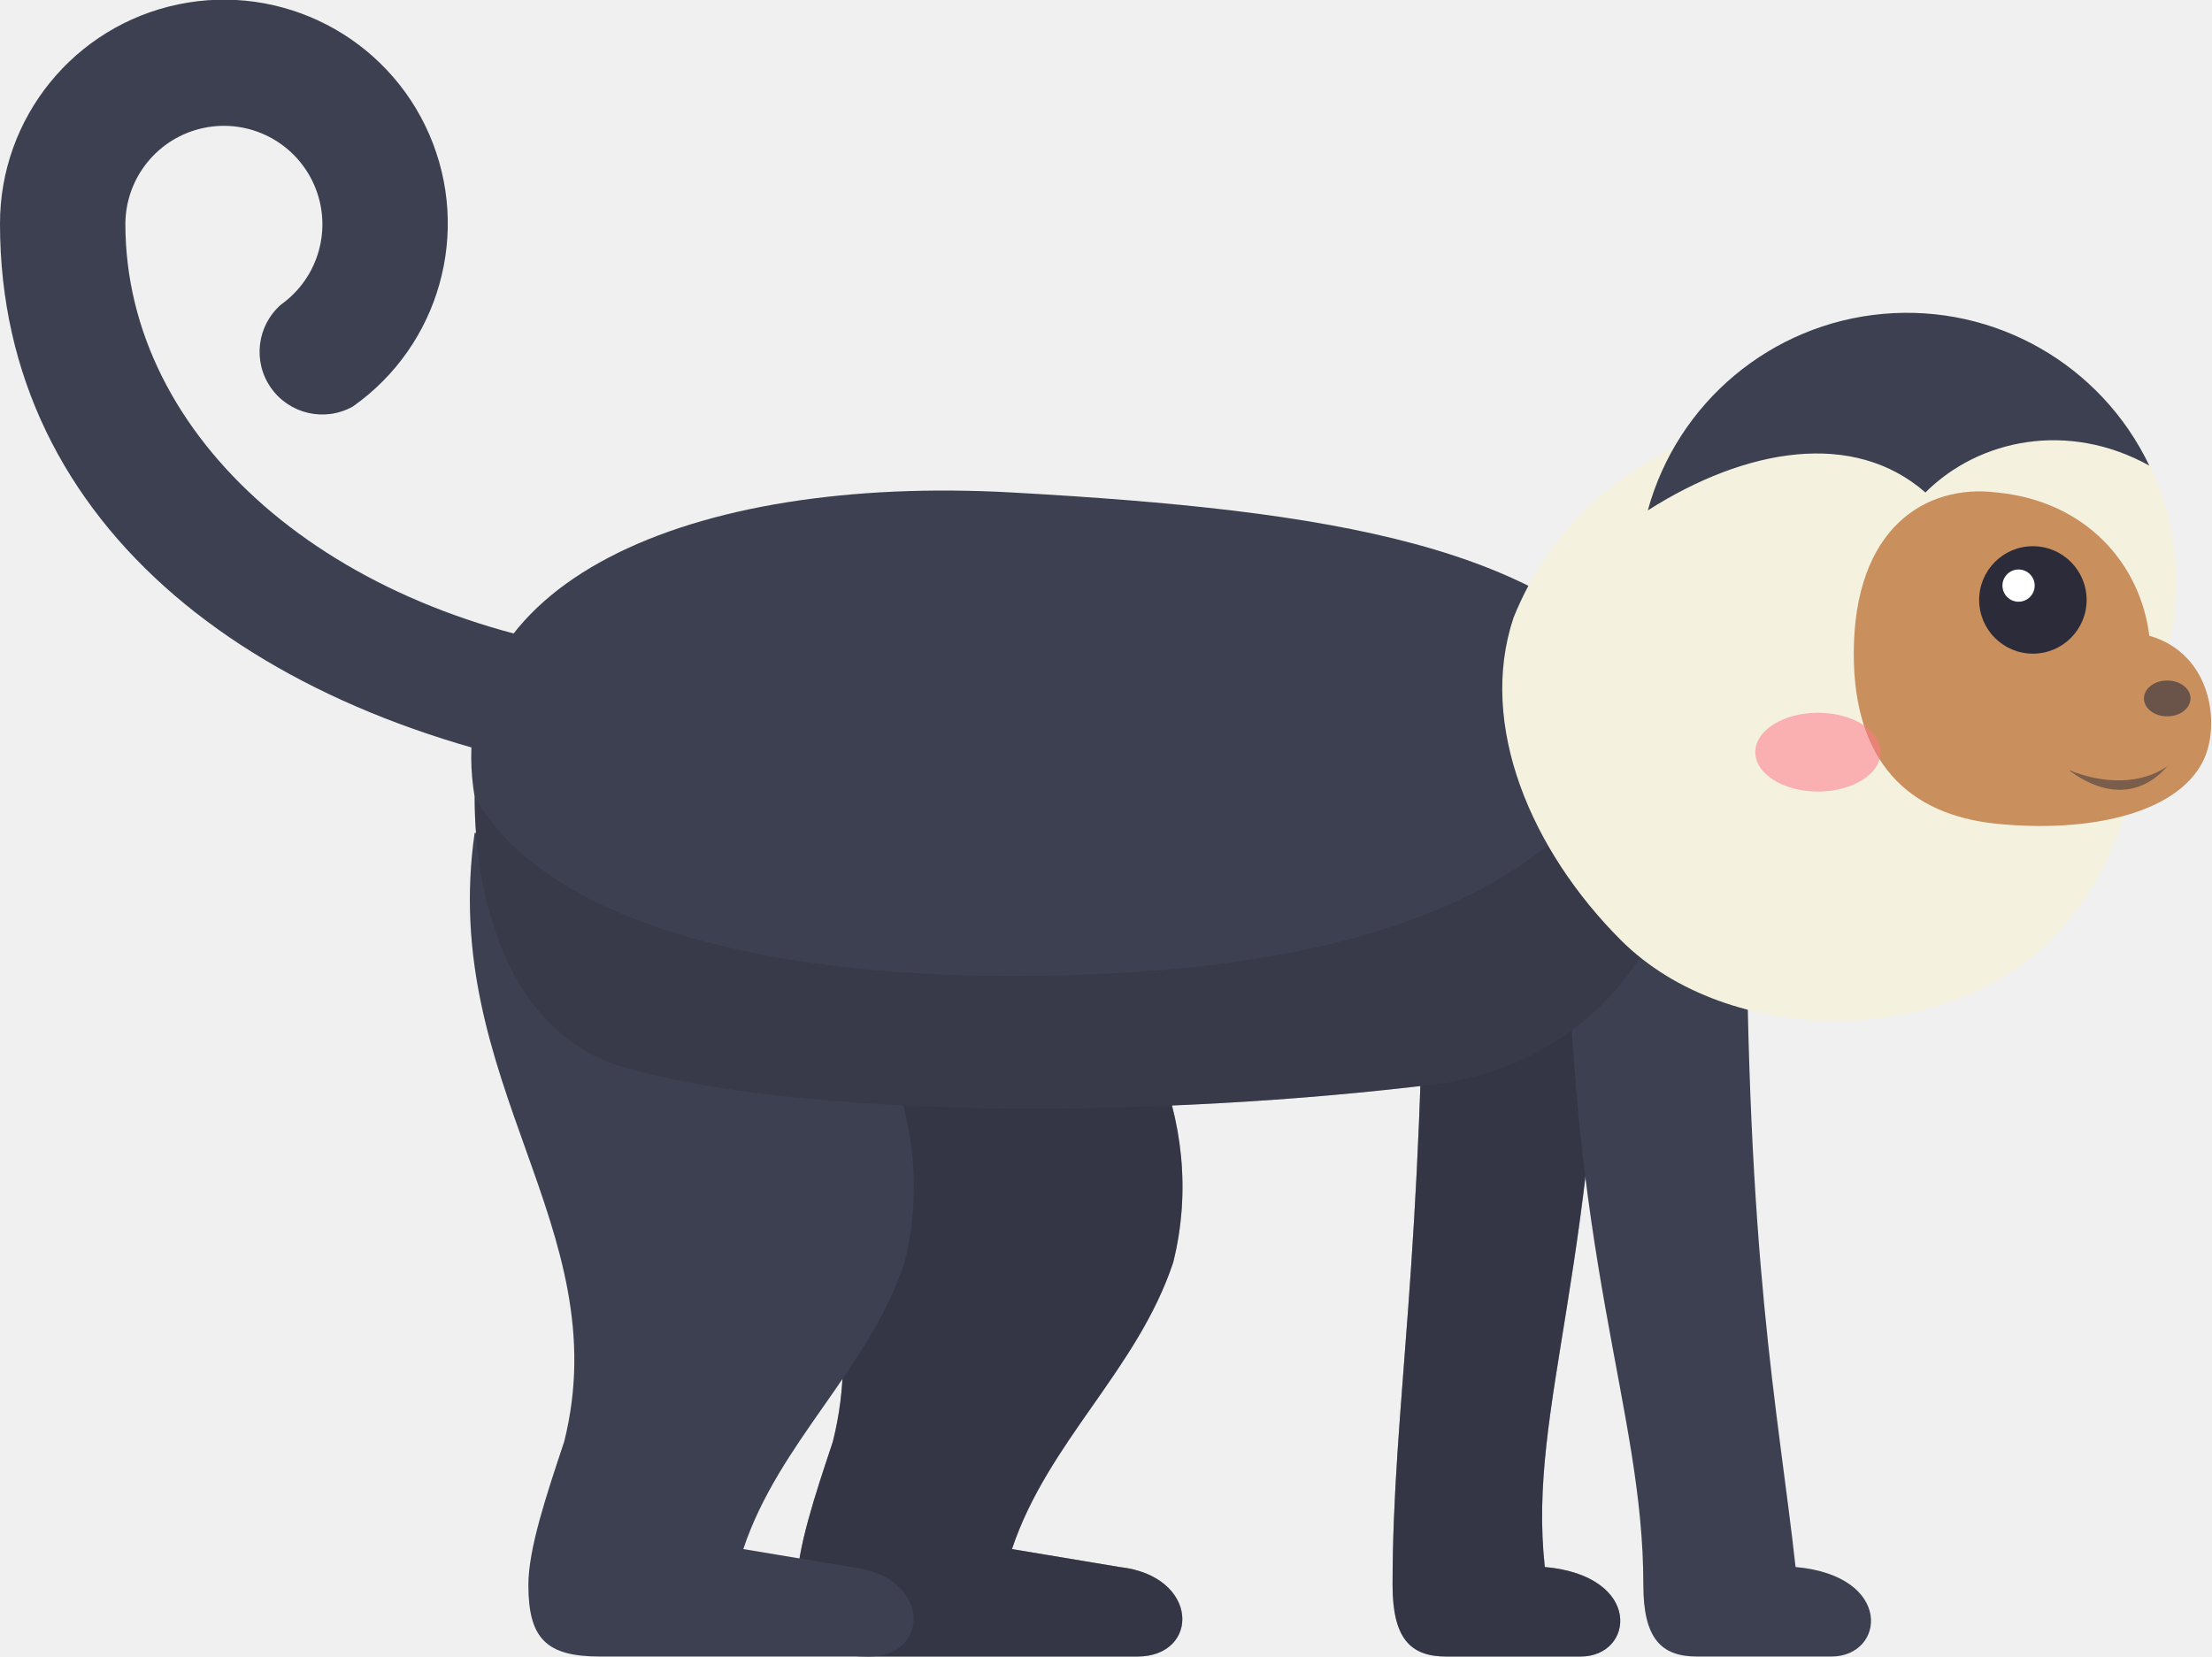
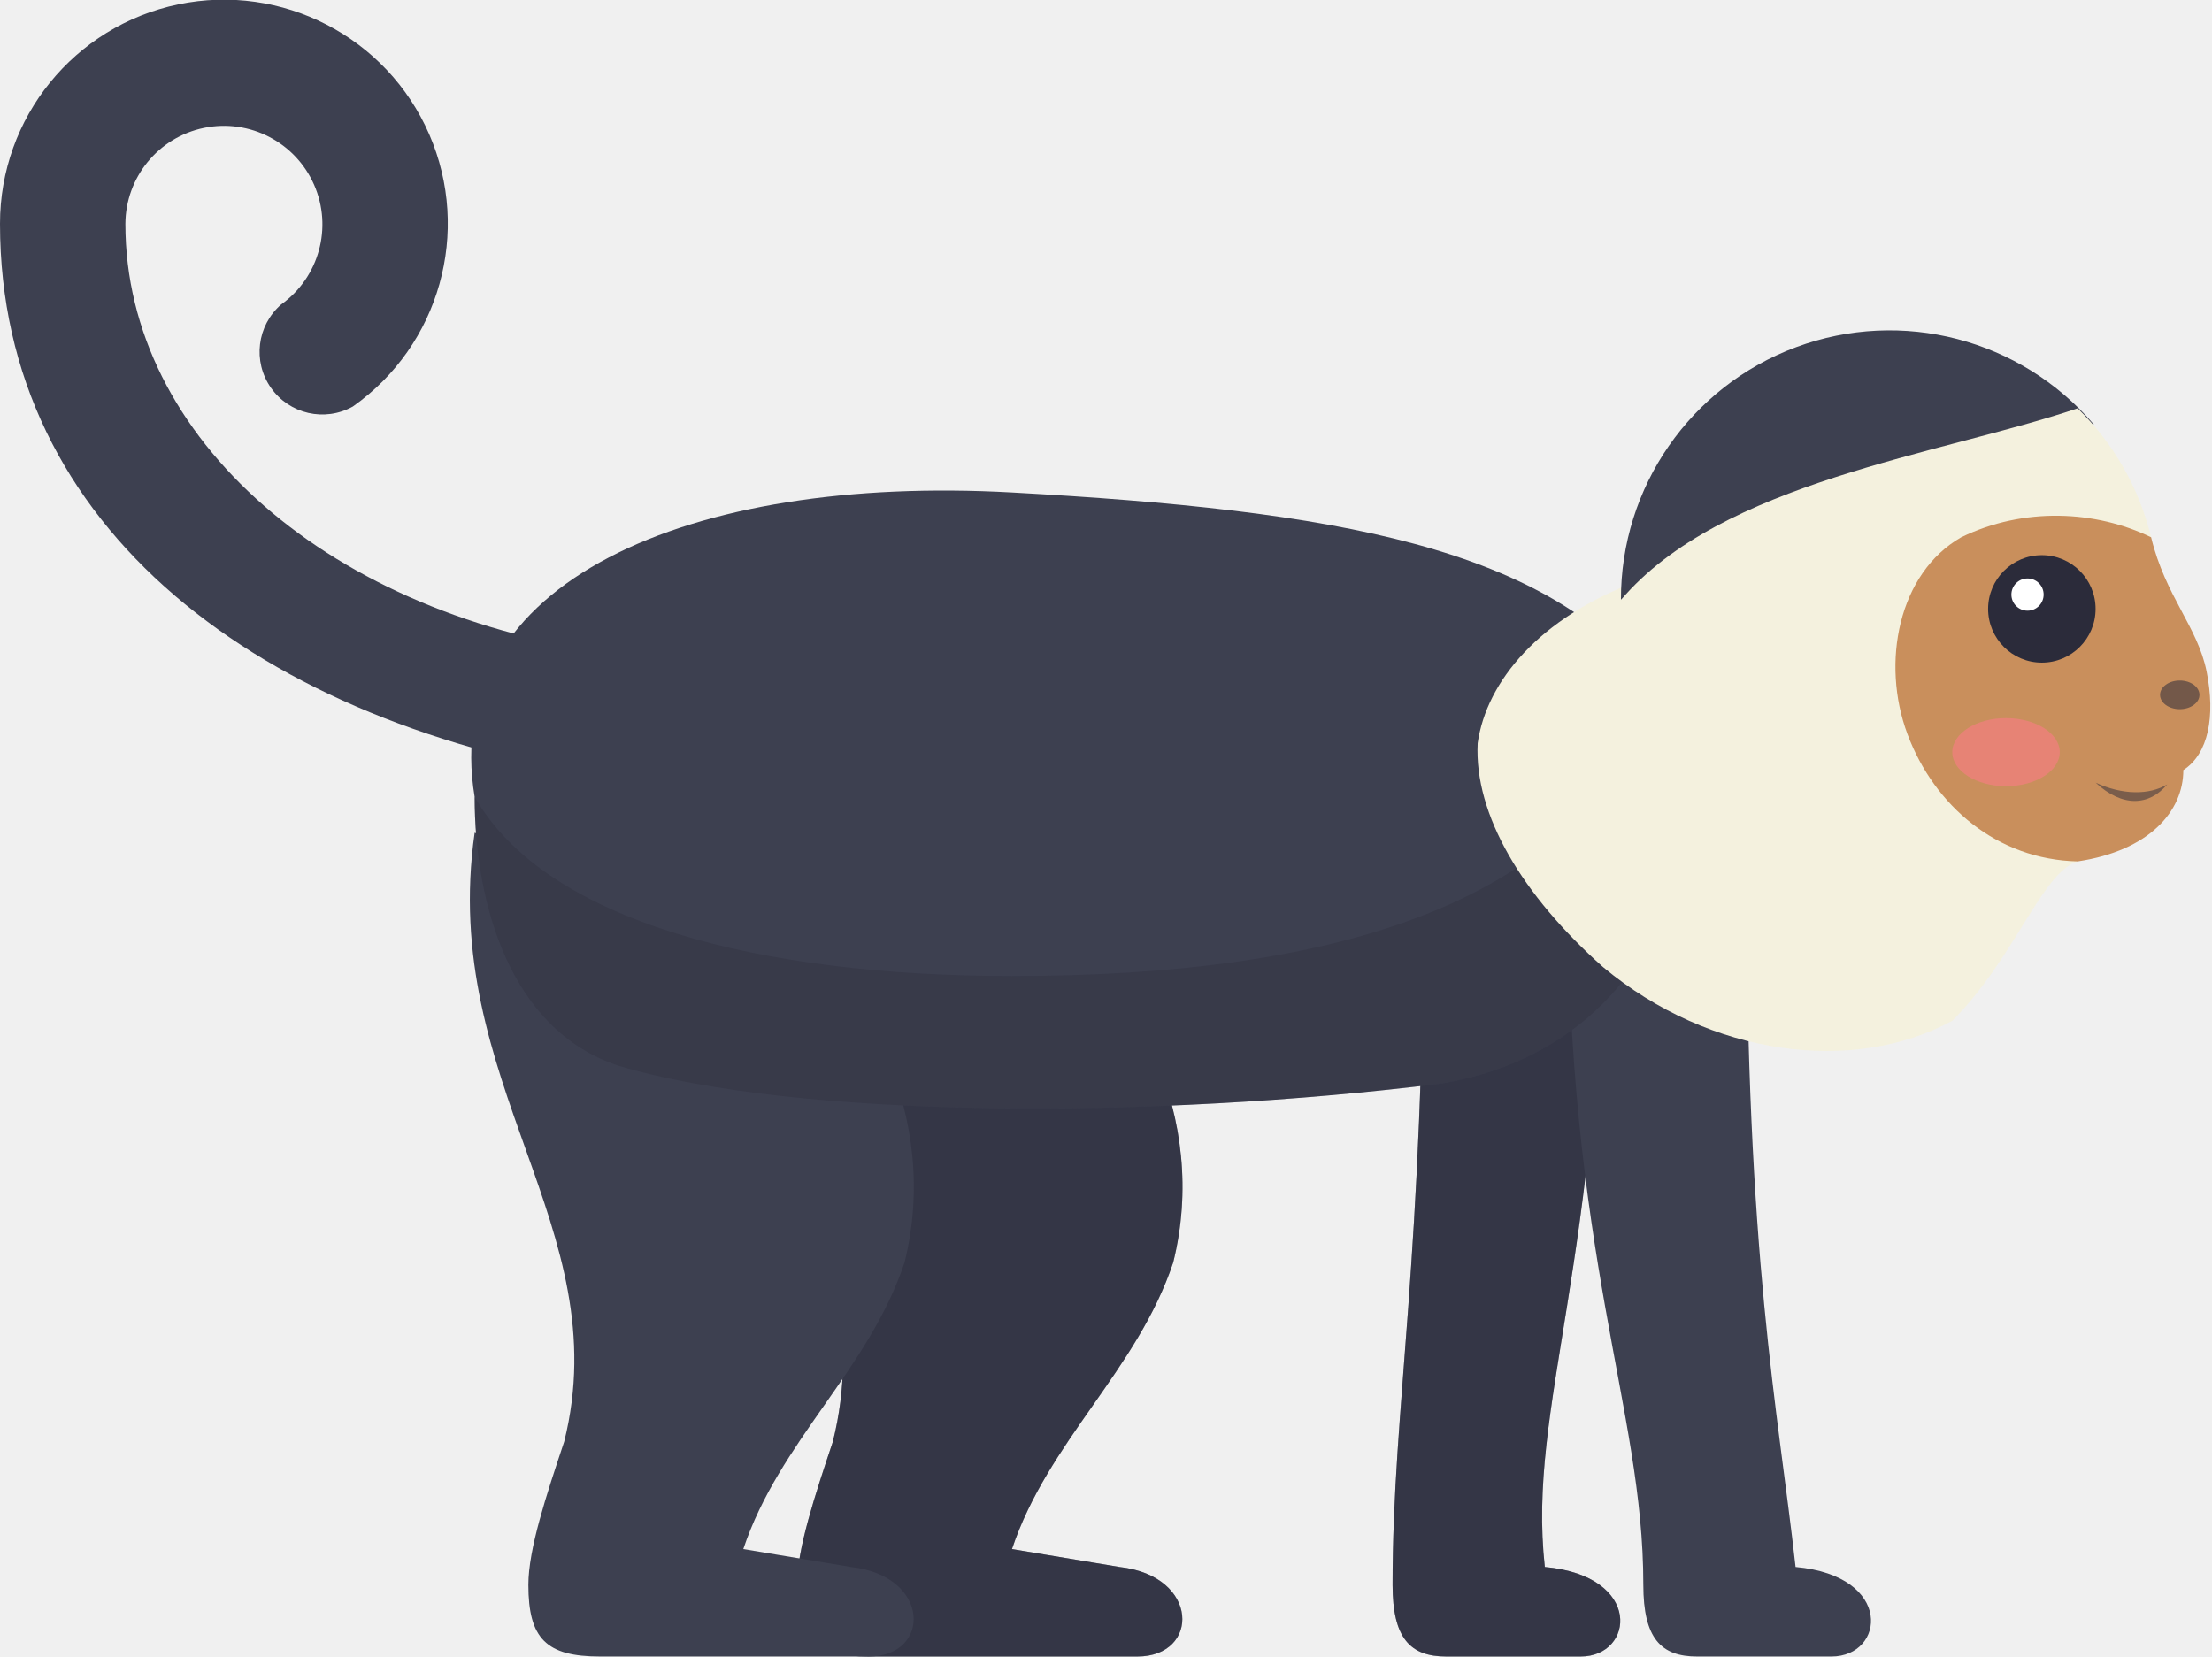
<svg xmlns="http://www.w3.org/2000/svg" viewBox="15.5 7.5 123.5 92.5">
  <path d="M 57 54 C 55 68 65 76 62 88 C 61 91 60 94 60 96 C 60 99 61 100 64 100 L 79 100 C 82.5 100 82.5 95.5 78 95 L 72 94 C 74 88 79 84 81 78 C 83 70 79 62 73 58 Z" fill="#3d4050" />
  <path d="M 57 54 C 55 68 65 76 62 88 C 61 91 60 94 60 96 C 60 99 61 100 64 100 L 79 100 C 82.5 100 82.5 95.5 78 95 L 72 94 C 74 88 79 84 81 78 C 83 70 79 62 73 58 Z" fill="#2b2b3a" opacity="0.45" />
  <path d="M95 56 C 95 78, 93.25 86, 93.25 96 C 93.25 99, 94.25 100, 96.25 100 L 103.75 100 C 106.75 100, 107.25 95.5, 101.75 95 C 100.75 86, 105 78, 105 56 Z" fill="#3d4050" />
  <path d="M95 56 C 95 78, 93.25 86, 93.25 96 C 93.25 99, 94.25 100, 96.25 100 L 103.75 100 C 106.75 100, 107.25 95.5, 101.75 95 C 100.75 86, 105 78, 105 56 Z" fill="#2b2b3a" opacity="0.45" />
  <g class="part-tail" style="transform-box: fill-box; transform-origin: 94% 93%">
    <path d="M50 51 C 30 48, 15.5 37, 15.5 20 A 12.5 12.5 0 1 1 35.2 30.2 A 3.5 3.5 0 0 1 31.2 24.5 A 5.5 5.5 0 1 0 22.5 20 C 22.5 32, 34 42, 50 44 Z" fill="#3d4050" />
  </g>
  <path d="M 42 54 C 40 68 50 76 47 88 C 46 91 45 94 45 96 C 45 99 46 100 49 100 L 64 100 C 67.5 100 67.5 95.5 63 95 L 57 94 C 59 88 64 84 66 78 C 68 70 64 62 58 58 Z" fill="#3d4050" />
  <path d="M103 56 C 103 78, 107.25 86, 107.25 96 C 107.25 99, 108.25 100, 110.25 100 L 117.75 100 C 120.75 100, 121.25 95.5, 115.75 95 C 114.75 86, 113 78, 113 56 Z" fill="#3d4050" />
  <path d="M42 52 C 40 40, 54 34, 72 35 C 90 36, 102 38, 108 46 C 112 54, 108 66, 96 68 C 80 70, 60 70, 50 67 C 44 65, 42 58, 42 52 Z" fill="#3d4050" />
  <path d="M108 46 C 112 54, 108 66, 96 68 C 80 70, 60 70, 50 67 C 44 65, 42 58, 42 52 C 46 59, 58 62, 72 62 C 90 62, 104 58, 108 46 Z" fill="#2b2b3a" opacity="0.3" />
-   <path d="M100 42 C 104 32, 116 28, 126 32 C 136 36, 138 52, 130 60 C 124 66, 112 66, 106 60 C 101 55, 98 48, 100 42 Z" fill="#f4f1de" />
-   <circle cx="122" cy="40" r="15" fill="#f4f1de" />
-   <path d="M107.5 36 A 15 15 0 0 1 135.5 33.5 C 131 31, 126 32, 123 35 C 119 31.5, 113 32.5, 107.5 36 Z" fill="#3d4050" />
-   <path d="M119 44 C 119 37, 123 34.5, 127 35 C 132 35.5, 135 39, 135.5 43 C 139 44, 139.5 48, 138.5 50 C 137 53, 132 54, 127 53.5 C 122 53, 119 50, 119 44 Z" fill="#c98f5c" />
-   <ellipse cx="136.5" cy="46.5" rx="1.3" ry="1" fill="#2b2b3a" opacity="0.6" />
-   <circle cx="129" cy="41" r="3" fill="#2b2b3a" />
-   <circle cx="128.2" cy="40.2" r="0.9" fill="#ffffff" />
-   <ellipse cx="117" cy="49.5" rx="3.5" ry="2.2" fill="#ff7a8a" opacity="0.55" />
-   <path d="M131 50.5 C 133 52, 135 52, 136.5 50.3 C 135 51.3, 133 51.3, 131 50.5 Z" fill="#2b2b3a" opacity="0.5" />
+   <path d="M98 49 C 98.5 45.5, 101.5 42, 106.8 40 L 128 44 L 131.5 55.6 C 129.5 56.2, 128 61, 124.5 64.5 C 119 67.5, 111 66.5, 105 61.5 C 100.5 57.5, 97.8 53, 98 49 Z" fill="#f4f1de" />
+   <path d="M106 41 A 15 15 0 0 1 132.4 31.2 C 124 34.2, 112 35.6, 106 41 Z" fill="#3d4050" />
+   <path d="M106 41 C 111.6 34.4, 123.8 32.9, 131.5 30.3 A 15 15 0 0 1 135.6 37.5 C 134.2 42, 133.6 50, 131.5 55.6 C 127 56.2, 124 56, 121 56 C 112.7 56, 106 49.3, 106 41 Z" fill="#f4f1de" />
+   <path d="M135.6 37.5 C 136.4 40.8, 138.2 42.5, 138.7 45 C 139.2 47.5, 138.8 49.6, 137.4 50.5 C 137.4 52.8, 135.5 55, 131.5 55.6 C 127 55.5, 123.5 52.5, 122 48.5 C 120.5 44.5, 121.5 39.5, 125 37.5 C 128.5 35.8, 132.5 36, 135.6 37.5 Z" fill="#c98f5c" />
+   <circle cx="129.5" cy="41.5" r="3" fill="#2b2b3a" />
+   <circle cx="128.7" cy="40.7" r="0.9" fill="#ffffff" />
+   <ellipse cx="127.5" cy="49.5" rx="3" ry="1.9" fill="#ff7a8a" opacity="0.55" />
+   <ellipse cx="137.2" cy="46.3" rx="1.1" ry="0.8" fill="#2b2b3a" opacity="0.55" />
+   <path d="M132.5 51.2 C 134 52.6, 135.5 52.5, 136.5 51.3 C 135.5 51.9, 134 51.9, 132.5 51.2 Z" fill="#2b2b3a" opacity="0.5" />
</svg>
